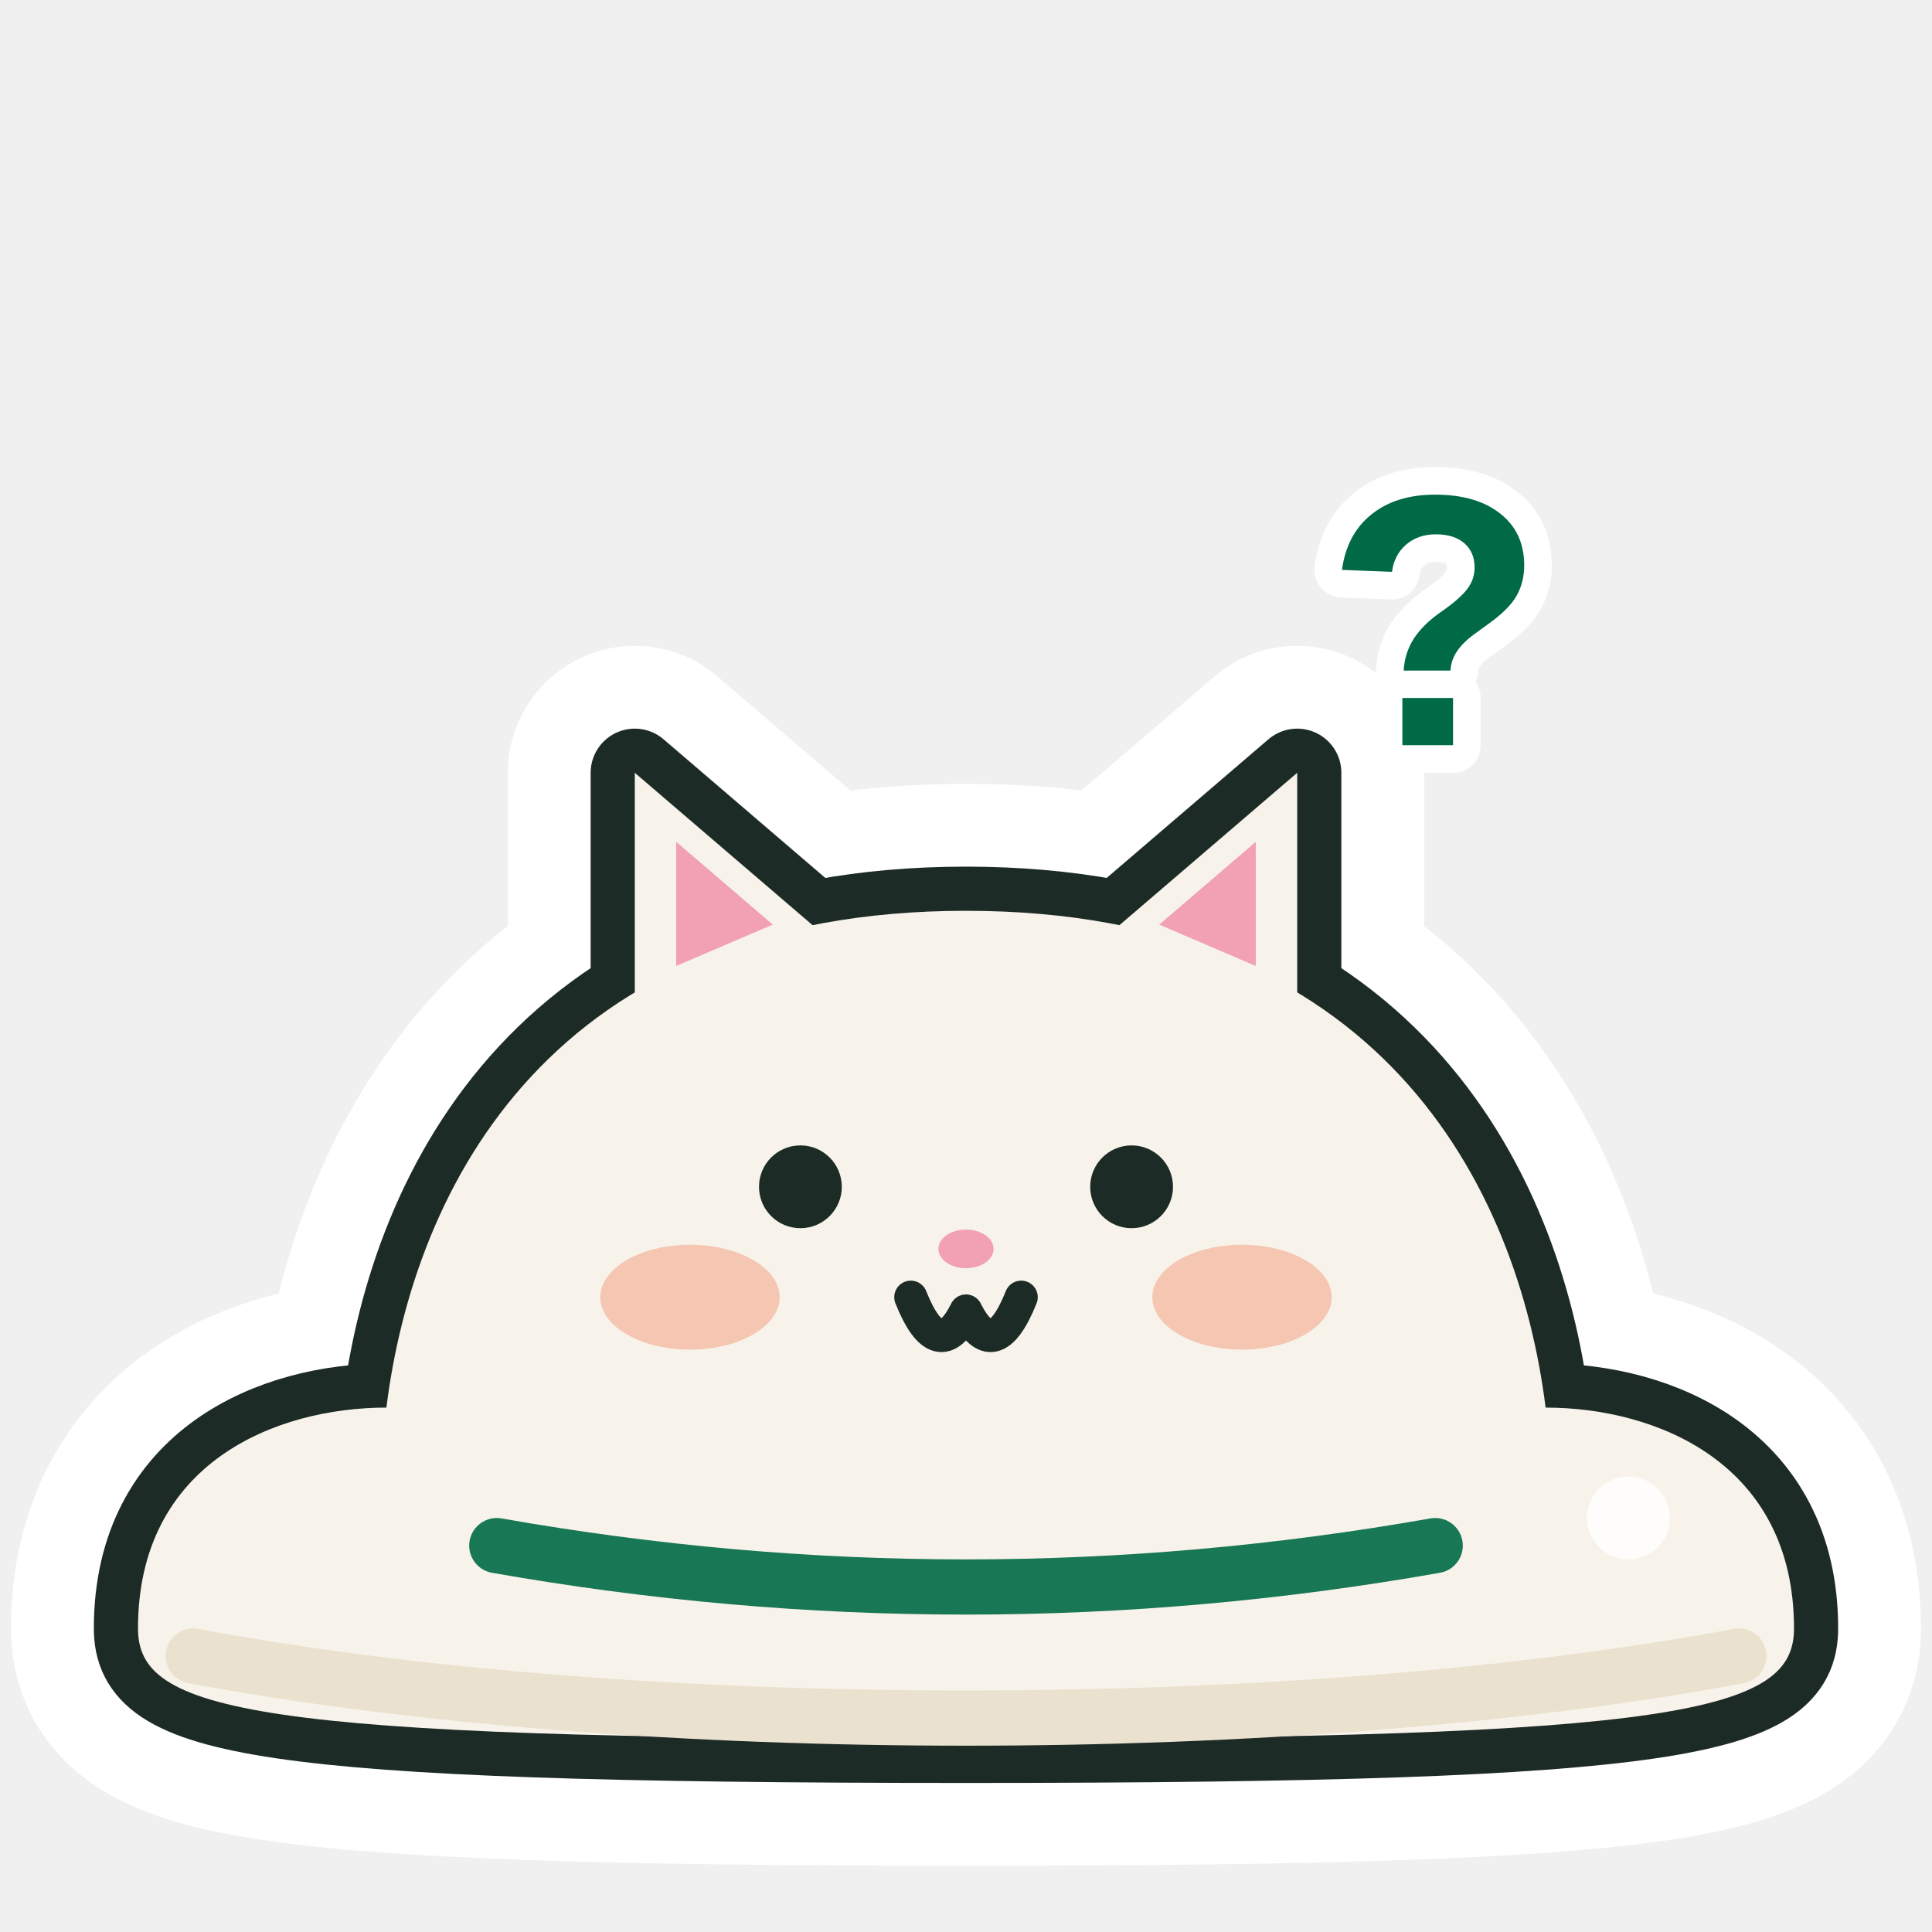
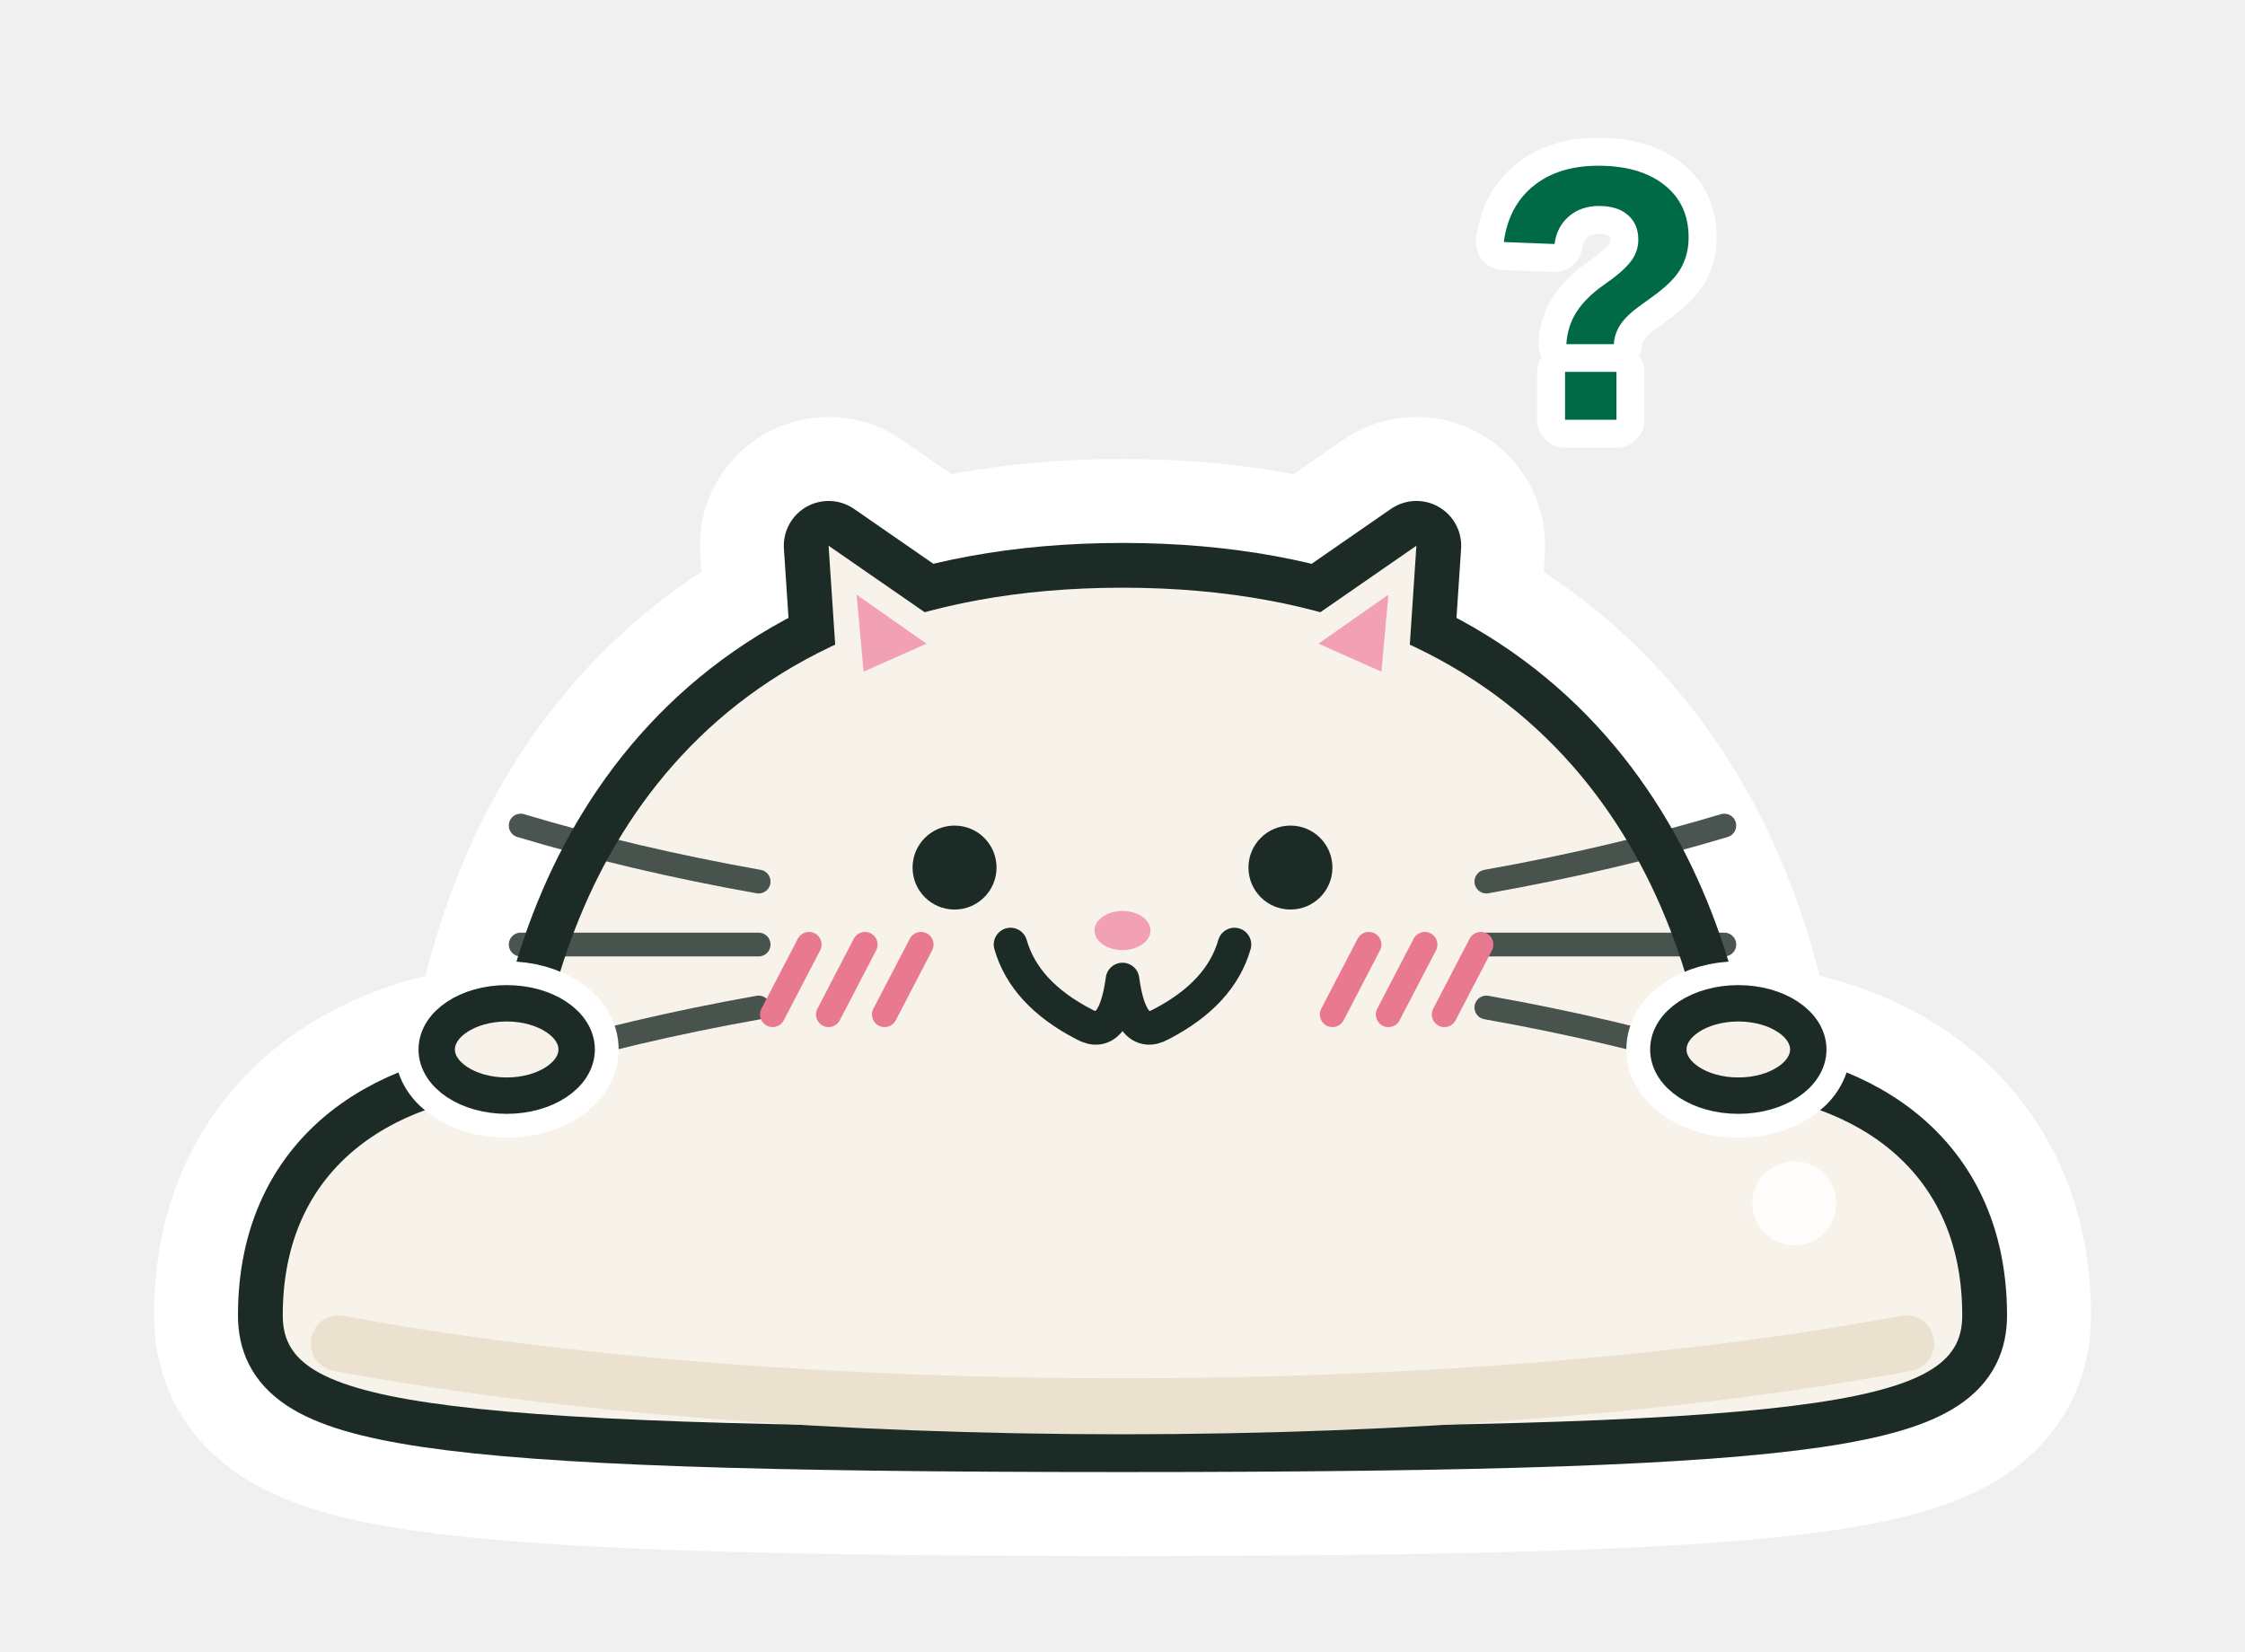
- <svg xmlns="http://www.w3.org/2000/svg" viewBox="-6 -6 140 140" width="128" height="128">
-   <g stroke-linejoin="round" stroke-linecap="round">
-     <path d="M4 112 C4 100 14 96 22 96 C24 80 34 60 64 60 C94 60 104 80 106 96 C114 96 124 100 124 112 C124 118 116 120 64 120 C12 120 4 118 4 112 Z" fill="#fff" stroke="#fff" stroke-width="18.4" />
-     <path d="M40 70 L40 50 L54 62 Z" fill="#fff" stroke="#fff" stroke-width="18.4" />
-     <path d="M88 70 L88 50 L74 62 Z" fill="#fff" stroke="#fff" stroke-width="18.4" />
-     <path d="M4 112 C4 100 14 96 22 96 C24 80 34 60 64 60 C94 60 104 80 106 96 C114 96 124 100 124 112 C124 118 116 120 64 120 C12 120 4 118 4 112 Z" fill="#1d2b27" stroke="#1d2b27" stroke-width="6.4" />
-     <path d="M40 70 L40 50 L54 62 Z" fill="#1d2b27" stroke="#1d2b27" stroke-width="6.4" />
-     <path d="M88 70 L88 50 L74 62 Z" fill="#1d2b27" stroke="#1d2b27" stroke-width="6.4" />
-     <path d="M4 112 C4 100 14 96 22 96 C24 80 34 60 64 60 C94 60 104 80 106 96 C114 96 124 100 124 112 C124 118 116 120 64 120 C12 120 4 118 4 112 Z" fill="#f8f3ea" />
-     <path d="M40 70 L40 50 L54 62 Z" fill="#f8f3ea" />
-     <path d="M88 70 L88 50 L74 62 Z" fill="#f8f3ea" />
-     <path d="M43 64 L43 55 L50 61 Z" fill="#f2a1b4" />
-     <path d="M85 64 L85 55 L78 61 Z" fill="#f2a1b4" />
-     <path d="M8 114 C40 120 88 120 120 114" fill="none" stroke="#ebe1cf" stroke-width="4" />
-     <circle cx="112" cy="104" r="3" fill="#fff" opacity=".8" />
-     <path d="M30 106 Q64 112 98 106" fill="none" stroke="#006945" stroke-width="4" opacity=".9" />
-     <circle cx="52" cy="80" r="3" fill="#1d2b27" />
-     <circle cx="76" cy="80" r="3" fill="#1d2b27" />
-     <ellipse cx="44" cy="88" rx="6.5" ry="3.8" fill="#f4b39a" opacity=".7" />
-     <ellipse cx="84" cy="88" rx="6.5" ry="3.8" fill="#f4b39a" opacity=".7" />
-     <ellipse cx="64" cy="84.5" rx="2" ry="1.4" fill="#f2a1b4" />
-     <path d="M60 88 Q62.0 93 64 89 Q66.0 93 68 88" fill="none" stroke="#1d2b27" stroke-width="2.4" />
-     <text x="98" y="48" text-anchor="middle" font-family="Arial Rounded MT Bold,Arial,sans-serif" font-weight="900" font-size="26" fill="#006945" stroke="#fff" stroke-width="4" paint-order="stroke">?</text>
+ <svg xmlns="http://www.w3.org/2000/svg" viewBox="-16 18 160 118" width="174" height="128">
+   <g transform="translate(64 121)">
+     <g>
+       <animateTransform attributeName="transform" type="scale" dur="1.8s" repeatCount="indefinite" calcMode="spline" keyTimes="0;.12;.25;.37;.5;.62;.75;.87;1" keySplines=".45 0 .55 1;.45 0 .55 1;.45 0 .55 1;.45 0 .55 1;.45 0 .55 1;.45 0 .55 1;.45 0 .55 1;.45 0 .55 1" values="1 1;1.13 .85;.95 1.07;1.03 .97;1 1;1.13 .85;.95 1.07;1.03 .97;1 1" />
+       <g transform="translate(-64 -121)">
+         <g>
+           <ellipse cx="14" cy="117" rx="7" ry="4.5" fill="#f8f3ea" stroke="#1d2b27" stroke-width="3">
+             <animate attributeName="rx" dur="1.8s" repeatCount="indefinite" values="7;9;6;7.5;7" />
+             <animate attributeName="cx" dur="1.8s" repeatCount="indefinite" values="14;9;14;17;14" />
+           </ellipse>
+         </g>
+         <g>
+           <ellipse cx="114" cy="118" rx="5.5" ry="3.6" fill="#f8f3ea" stroke="#1d2b27" stroke-width="3">
+             <animate attributeName="rx" dur="1.8s" repeatCount="indefinite" values="5.5;4.5;6.5;8;5.5" />
+             <animate attributeName="cx" dur="1.8s" repeatCount="indefinite" values="114;111;114;120;114" />
+           </ellipse>
+         </g>
+         <g stroke-linejoin="round" stroke-linecap="round">
+           <path d="M44 72 L43 57 L56 66 Z" fill="#fff" stroke="#fff" stroke-width="18.4" />
+           <path d="M84 72 L85 57 L72 66 Z" fill="#fff" stroke="#fff" stroke-width="18.4" />
+           <path d="M4 112 C4 100 14 96 22 96 C24 80 34 60 64 60 C94 60 104 80 106 96 C114 96 124 100 124 112 C124 118 116 120 64 120 C12 120 4 118 4 112 Z" fill="#fff" stroke="#fff" stroke-width="18.4">
+             <animate attributeName="d" dur="1.8s" repeatCount="indefinite" calcMode="spline" keyTimes="0;.25;.5;.75;1" keySplines=".45 0 .55 1;.45 0 .55 1;.45 0 .55 1;.45 0 .55 1" values="M4 112 C4 100 14 96 22 96 C24 80 34 60 64 60 C94 60 104 80 106 96 C114 96 124 100 124 112 C124 118 116 120 64 120 C12 120 4 118 4 112 Z;M-4 111 C-5 98 10 93 21 95 C24 80 34 60 64 60 C94 60 104 80 107 97 C114 98 120 102 120 112 C120 118 112 120 60 120 C6 120 -4 117 -4 111 Z;M4 112 C4 100 14 96 22 96 C24 80 34 60 64 60 C94 60 104 80 106 96 C114 96 124 100 124 112 C124 118 116 120 64 120 C12 120 4 118 4 112 Z;M8 112 C8 102 16 98 21 97 C24 80 34 60 64 60 C94 60 104 80 107 95 C118 93 133 98 132 111 C132 117 122 120 68 120 C16 120 8 118 8 112 Z;M4 112 C4 100 14 96 22 96 C24 80 34 60 64 60 C94 60 104 80 106 96 C114 96 124 100 124 112 C124 118 116 120 64 120 C12 120 4 118 4 112 Z" />
+           </path>
+           <path d="M44 72 L43 57 L56 66 Z" fill="#1d2b27" stroke="#1d2b27" stroke-width="6.4" />
+           <path d="M84 72 L85 57 L72 66 Z" fill="#1d2b27" stroke="#1d2b27" stroke-width="6.4" />
+           <path d="M4 112 C4 100 14 96 22 96 C24 80 34 60 64 60 C94 60 104 80 106 96 C114 96 124 100 124 112 C124 118 116 120 64 120 C12 120 4 118 4 112 Z" fill="#1d2b27" stroke="#1d2b27" stroke-width="6.4">
+             <animate attributeName="d" dur="1.8s" repeatCount="indefinite" calcMode="spline" keyTimes="0;.25;.5;.75;1" keySplines=".45 0 .55 1;.45 0 .55 1;.45 0 .55 1;.45 0 .55 1" values="M4 112 C4 100 14 96 22 96 C24 80 34 60 64 60 C94 60 104 80 106 96 C114 96 124 100 124 112 C124 118 116 120 64 120 C12 120 4 118 4 112 Z;M-4 111 C-5 98 10 93 21 95 C24 80 34 60 64 60 C94 60 104 80 107 97 C114 98 120 102 120 112 C120 118 112 120 60 120 C6 120 -4 117 -4 111 Z;M4 112 C4 100 14 96 22 96 C24 80 34 60 64 60 C94 60 104 80 106 96 C114 96 124 100 124 112 C124 118 116 120 64 120 C12 120 4 118 4 112 Z;M8 112 C8 102 16 98 21 97 C24 80 34 60 64 60 C94 60 104 80 107 95 C118 93 133 98 132 111 C132 117 122 120 68 120 C16 120 8 118 8 112 Z;M4 112 C4 100 14 96 22 96 C24 80 34 60 64 60 C94 60 104 80 106 96 C114 96 124 100 124 112 C124 118 116 120 64 120 C12 120 4 118 4 112 Z" />
+           </path>
+           <path d="M44 72 L43 57 L56 66 Z" fill="#f8f3ea" />
+           <path d="M84 72 L85 57 L72 66 Z" fill="#f8f3ea" />
+           <path d="M4 112 C4 100 14 96 22 96 C24 80 34 60 64 60 C94 60 104 80 106 96 C114 96 124 100 124 112 C124 118 116 120 64 120 C12 120 4 118 4 112 Z" fill="#f8f3ea">
+             <animate attributeName="d" dur="1.8s" repeatCount="indefinite" calcMode="spline" keyTimes="0;.25;.5;.75;1" keySplines=".45 0 .55 1;.45 0 .55 1;.45 0 .55 1;.45 0 .55 1" values="M4 112 C4 100 14 96 22 96 C24 80 34 60 64 60 C94 60 104 80 106 96 C114 96 124 100 124 112 C124 118 116 120 64 120 C12 120 4 118 4 112 Z;M-4 111 C-5 98 10 93 21 95 C24 80 34 60 64 60 C94 60 104 80 107 97 C114 98 120 102 120 112 C120 118 112 120 60 120 C6 120 -4 117 -4 111 Z;M4 112 C4 100 14 96 22 96 C24 80 34 60 64 60 C94 60 104 80 106 96 C114 96 124 100 124 112 C124 118 116 120 64 120 C12 120 4 118 4 112 Z;M8 112 C8 102 16 98 21 97 C24 80 34 60 64 60 C94 60 104 80 107 95 C118 93 133 98 132 111 C132 117 122 120 68 120 C16 120 8 118 8 112 Z;M4 112 C4 100 14 96 22 96 C24 80 34 60 64 60 C94 60 104 80 106 96 C114 96 124 100 124 112 C124 118 116 120 64 120 C12 120 4 118 4 112 Z" />
+           </path>
+           <path d="M45.5 66 L45 60.5 L50 64 Z" fill="#f2a1b4" />
+           <path d="M82.5 66 L83 60.5 L78 64 Z" fill="#f2a1b4" />
+           <path d="M8 114 C40 120 88 120 120 114" fill="none" stroke="#ebe1cf" stroke-width="4" />
+           <circle cx="112" cy="104" r="3" fill="#fff" opacity=".8" />
+           <path d="M38 81 q-9 -1.6 -17 -4" fill="none" stroke="#1d2b27" stroke-width="1.7" opacity=".8" />
+           <path d="M38 85.5 q-9 0.0 -17 0" fill="none" stroke="#1d2b27" stroke-width="1.7" opacity=".8" />
+           <path d="M38 90 q-9 1.6 -17 4" fill="none" stroke="#1d2b27" stroke-width="1.7" opacity=".8" />
+           <path d="M90 81 q9 -1.6 17 -4" fill="none" stroke="#1d2b27" stroke-width="1.7" opacity=".8" />
+           <path d="M90 85.5 q9 0.0 17 0" fill="none" stroke="#1d2b27" stroke-width="1.7" opacity=".8" />
+           <path d="M90 90 q9 1.6 17 4" fill="none" stroke="#1d2b27" stroke-width="1.7" opacity=".8" />
+           <circle cx="52" cy="80" r="3" fill="#1d2b27" />
+           <circle cx="76" cy="80" r="3" fill="#1d2b27" />
+           <path d="M39 90.5 l2.6 -5 M43 90.5 l2.6 -5 M47 90.5 l2.6 -5" stroke="#e8798f" stroke-width="1.8" fill="none" />
+           <path d="M79 90.5 l2.6 -5 M83 90.5 l2.6 -5 M87 90.5 l2.6 -5" stroke="#e8798f" stroke-width="1.8" fill="none" />
+           <ellipse cx="64" cy="84.5" rx="2" ry="1.4" fill="#f2a1b4" />
+           <path d="M56.0 85.5 Q57.0 89 61.25 91.2 Q63.4 92.4 64 88 Q64.6 92.4 66.75 91.2 Q71.0 89 72.0 85.5" fill="none" stroke="#1d2b27" stroke-width="2.4" />
+           <g transform="translate(25 93)">
+             <g>
+               <animateTransform attributeName="transform" type="rotate" dur=".16s" begin="0s" repeatCount="indefinite" values="35;-40;35" />
+               <ellipse cx="-5" cy="0" rx="5" ry="3.3" fill="#f8f3ea" stroke="#fff" stroke-width="6" />
+               <ellipse cx="-5" cy="0" rx="5" ry="3.3" fill="#f8f3ea" stroke="#1d2b27" stroke-width="2.6" />
+             </g>
+           </g>
+           <g transform="translate(103 93)">
+             <g>
+               <animateTransform attributeName="transform" type="rotate" dur=".16s" begin="-.07s" repeatCount="indefinite" values="-35;40;-35" />
+               <ellipse cx="5" cy="0" rx="5" ry="3.3" fill="#f8f3ea" stroke="#fff" stroke-width="6" />
+               <ellipse cx="5" cy="0" rx="5" ry="3.3" fill="#f8f3ea" stroke="#1d2b27" stroke-width="2.6" />
+             </g>
+           </g>
+           <text x="98" y="48" text-anchor="middle" font-family="Arial Rounded MT Bold,Arial,sans-serif" font-weight="900" font-size="26" fill="#006945" stroke="#fff" stroke-width="4" paint-order="stroke">?</text>
+         </g>
+       </g>
+     </g>
  </g>
</svg>
